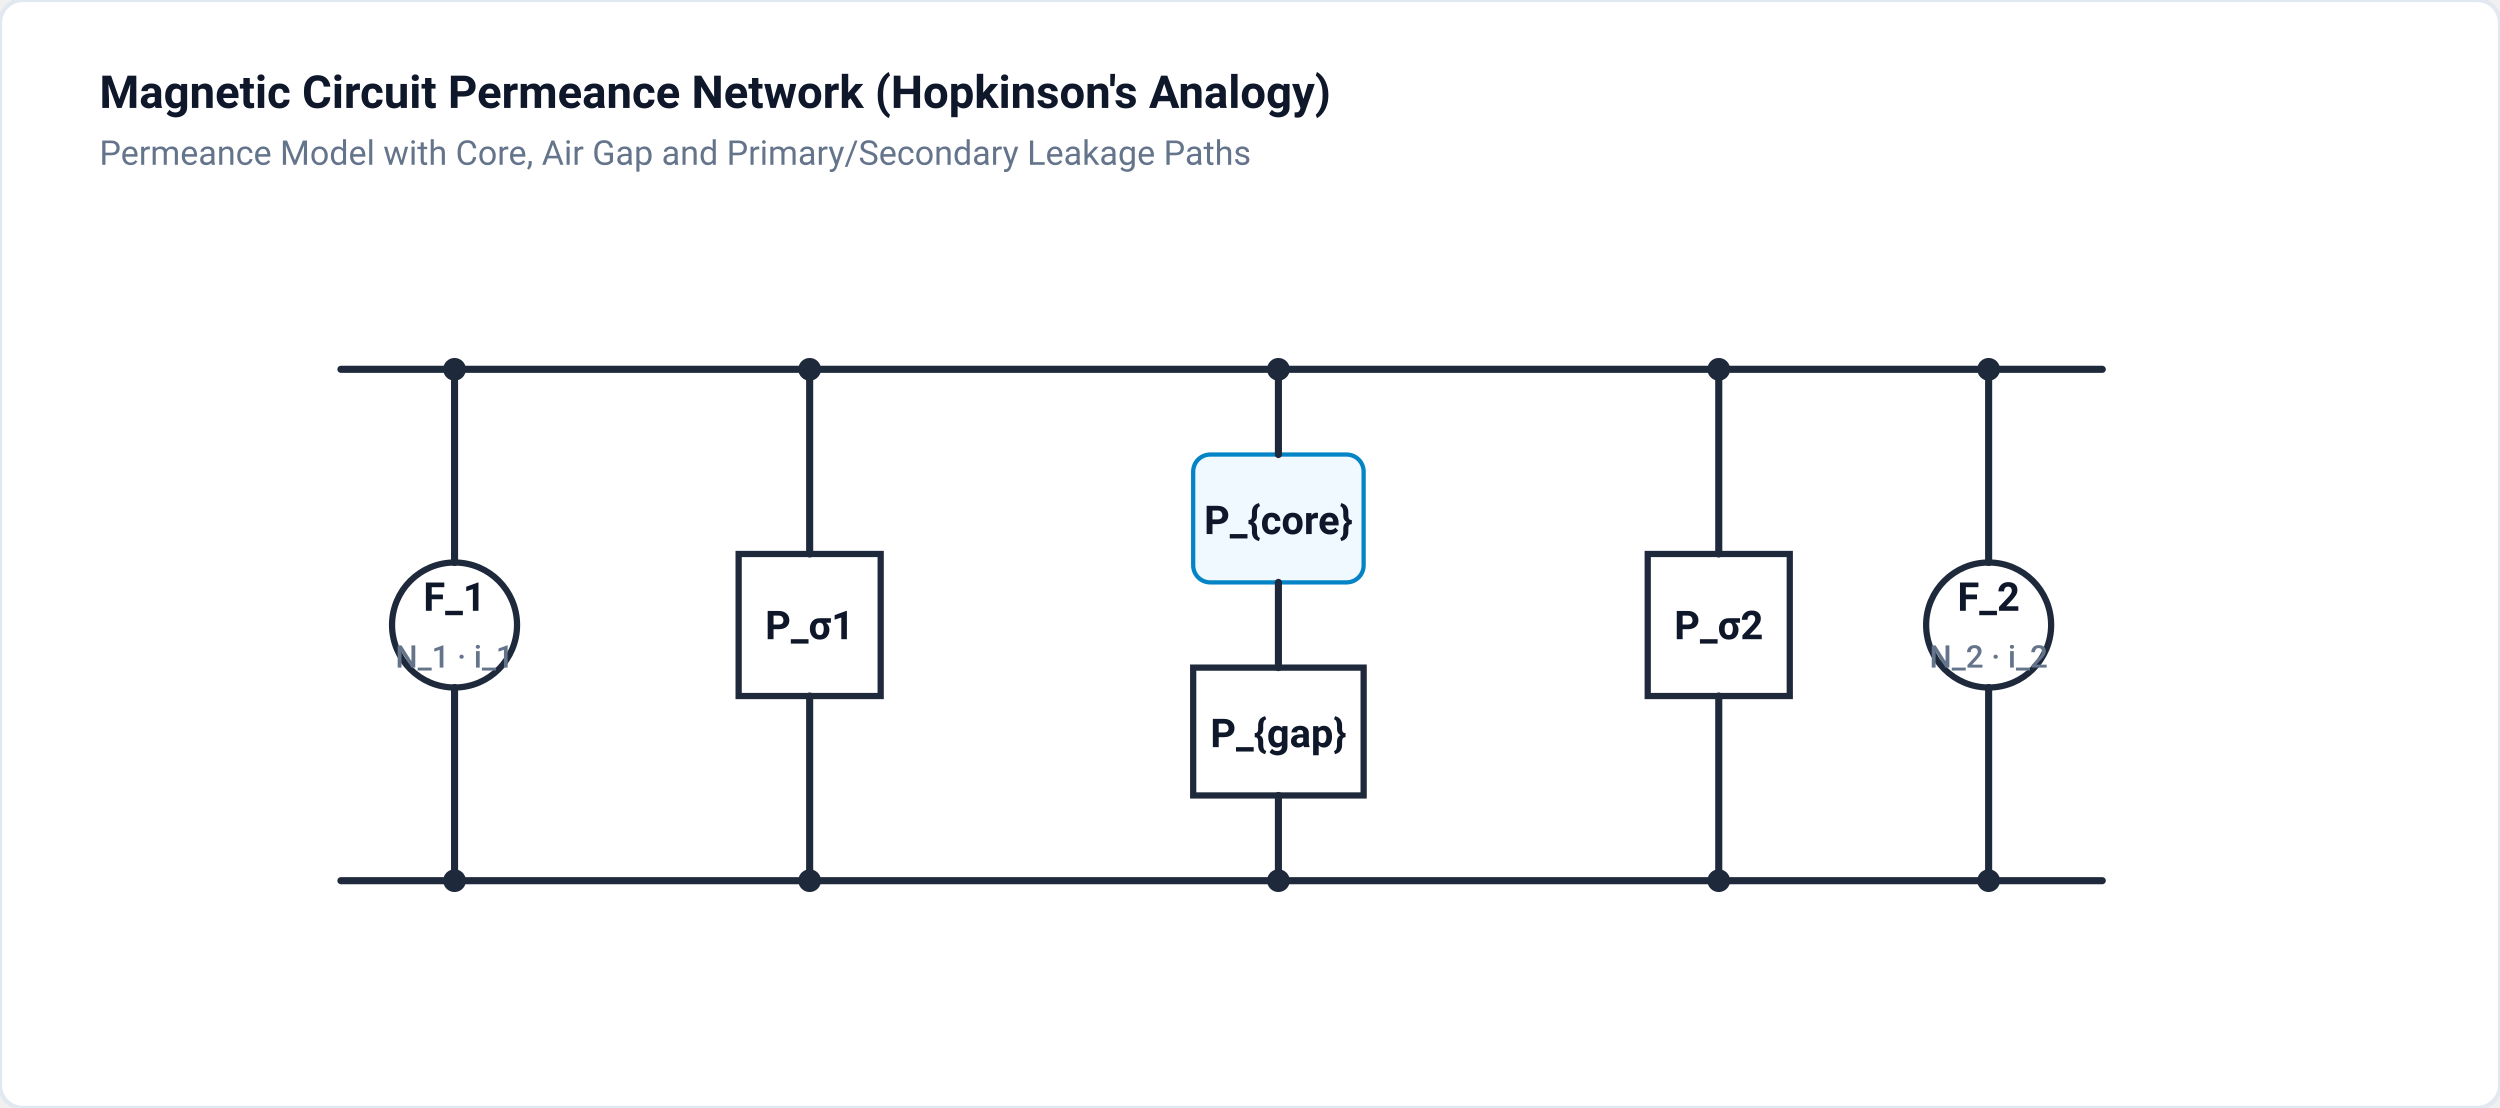
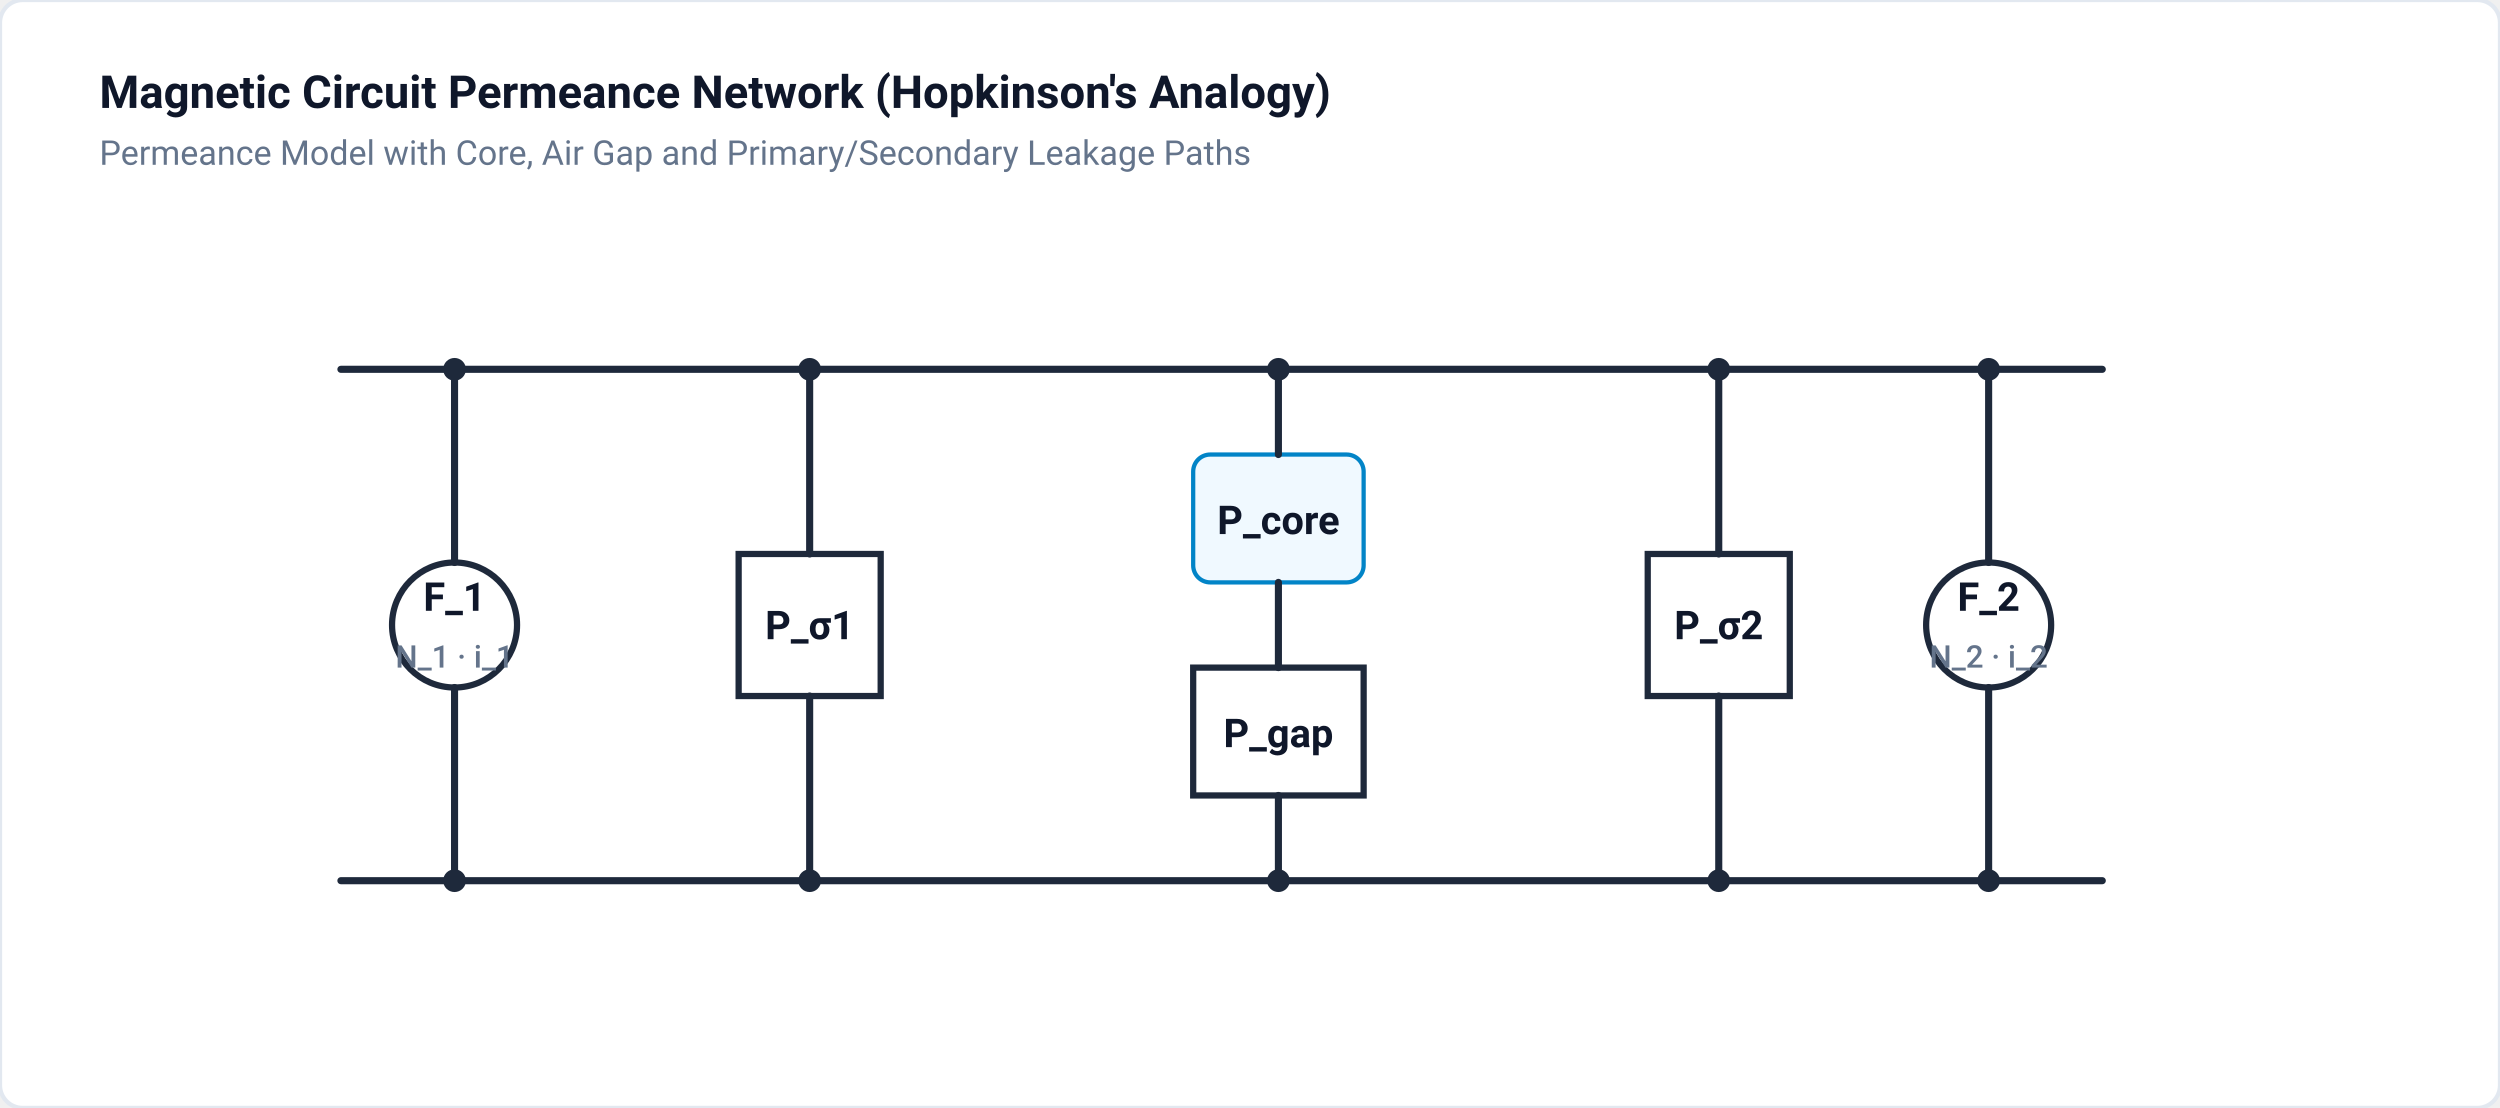
<svg xmlns="http://www.w3.org/2000/svg" viewBox="0 0 880 390" width="100%" height="100%">
  <defs>
    <style>
      .wire { stroke: #1e293b; stroke-width: 2.5; stroke-linecap: round; stroke-linejoin: round; fill: none; }
      .wire-thin { stroke: #64748b; stroke-width: 1.5; stroke-linecap: round; stroke-linejoin: round; fill: none; }
      .wire-dashed { stroke: #0284c7; stroke-width: 2; stroke-dasharray: 5,4; fill: none; }
      .wire-gnd { stroke: #1e293b; stroke-width: 2.5; stroke-linecap: round; }
      .junction { fill: #1e293b; }
      .label { font-family: -apple-system, BlinkMacSystemFont, "Segoe UI", Roboto, "Helvetica Neue", Arial, sans-serif; font-size: 14px; fill: #0f172a; font-weight: 600; text-anchor: middle; }
      .label-start { font-family: -apple-system, BlinkMacSystemFont, "Segoe UI", Roboto, "Helvetica Neue", Arial, sans-serif; font-size: 14px; fill: #0f172a; font-weight: 600; text-anchor: start; }
      .label-end { font-family: -apple-system, BlinkMacSystemFont, "Segoe UI", Roboto, "Helvetica Neue", Arial, sans-serif; font-size: 14px; fill: #0f172a; font-weight: 600; text-anchor: end; }
      .sublabel { font-family: -apple-system, BlinkMacSystemFont, "Segoe UI", Roboto, "Helvetica Neue", Arial, sans-serif; font-size: 11px; fill: #64748b; font-weight: 500; text-anchor: middle; }
      .sublabel-start { font-family: -apple-system, BlinkMacSystemFont, "Segoe UI", Roboto, "Helvetica Neue", Arial, sans-serif; font-size: 11px; fill: #64748b; font-weight: 500; text-anchor: start; }
      .title { font-family: -apple-system, BlinkMacSystemFont, "Segoe UI", Roboto, "Helvetica Neue", Arial, sans-serif; font-size: 16px; fill: #0f172a; font-weight: 700; }
      .subtitle { font-family: -apple-system, BlinkMacSystemFont, "Segoe UI", Roboto, "Helvetica Neue", Arial, sans-serif; font-size: 12px; fill: #64748b; font-weight: 400; }
      .comp-body { fill: #ffffff; stroke: #1e293b; stroke-width: 2.2; }
      .comp-diode { fill: #0284c7; stroke: #0284c7; stroke-width: 2; }
      .comp-sw { stroke: #0284c7; stroke-width: 2.5; stroke-linecap: round; fill: none; }
      .arrow { fill: #0284c7; stroke: none; }
      .measure-arrow { stroke: #0284c7; stroke-width: 1.75; fill: none; }
      .tag-pos { fill: #dc2626; font-family: sans-serif; font-size: 16px; font-weight: bold; text-anchor: middle; }
      .tag-neg { fill: #2563eb; font-family: sans-serif; font-size: 18px; font-weight: bold; text-anchor: middle; }
      .card { fill: #ffffff; stroke: #e2e8f0; stroke-width: 1.5; rx: 8px; }
      .block { fill: #f8fafc; stroke: #cbd5e1; stroke-width: 1.5; rx: 6px; }
      .block-accent { fill: #f0f9ff; stroke: #0284c7; stroke-width: 1.5; rx: 6px; }
    </style>
    <marker id="arr-blue" viewBox="0 0 10 10" refX="7" refY="5" markerWidth="6" markerHeight="6" orient="auto-start-reverse">
      <path d="M 0 1.5 L 8 5 L 0 8.5 z" fill="#0284c7" />
    </marker>
    <marker id="arr-green" viewBox="0 0 10 10" refX="7" refY="5" markerWidth="6" markerHeight="6" orient="auto-start-reverse">
      <path d="M 0 1.5 L 8 5 L 0 8.5 z" fill="#16a34a" />
    </marker>
  </defs>
  <rect width="100%" height="100%" class="card" />
  <text x="35" y="38" class="title">Magnetic Circuit Permeance Network (Hopkinson's Analogy)</text>
  <text x="35" y="58" class="subtitle">Permeance Model with Core, Air Gap and Primary/Secondary Leakage Paths</text>
  <line x1="120" y1="130" x2="740" y2="130" class="wire" />
  <line x1="120" y1="310" x2="740" y2="310" class="wire" />
  <circle cx="160" cy="220" r="22" class="comp-body" />
  <text x="160" y="215" class="label">F_1</text>
  <text x="160" y="235" class="sublabel">N_1 · i_1</text>
  <line x1="160" y1="198" x2="160" y2="130" class="wire" />
  <line x1="160" y1="242" x2="160" y2="310" class="wire" />
  <circle cx="160" cy="130" r="4" class="junction" />
  <circle cx="160" cy="310" r="4" class="junction" />
  <rect x="260" y="195" width="50" height="50" class="comp-body" />
  <text x="285" y="225" class="label">P_σ1</text>
  <line x1="285" y1="130" x2="285" y2="195" class="wire" />
  <line x1="285" y1="245" x2="285" y2="310" class="wire" />
  <circle cx="285" cy="130" r="4" class="junction" />
  <circle cx="285" cy="310" r="4" class="junction" />
  <rect x="420" y="160" width="60" height="45" class="block-accent" />
-   <text x="450" y="188" class="label" fill="#0284c7">P_{core}</text>
+   <text x="450" y="188" class="label" fill="#0284c7">P_core</text>
  <rect x="420" y="235" width="60" height="45" class="comp-body" />
-   <text x="450" y="263" class="label">P_{gap}</text>
+   <text x="450" y="263" class="label">P_gap</text>
  <line x1="450" y1="130" x2="450" y2="160" class="wire" />
  <line x1="450" y1="205" x2="450" y2="235" class="wire" />
  <line x1="450" y1="280" x2="450" y2="310" class="wire" />
  <circle cx="450" cy="130" r="4" class="junction" />
  <circle cx="450" cy="310" r="4" class="junction" />
  <rect x="580" y="195" width="50" height="50" class="comp-body" />
  <text x="605" y="225" class="label">P_σ2</text>
  <line x1="605" y1="130" x2="605" y2="195" class="wire" />
  <line x1="605" y1="245" x2="605" y2="310" class="wire" />
  <circle cx="605" cy="130" r="4" class="junction" />
  <circle cx="605" cy="310" r="4" class="junction" />
  <circle cx="700" cy="220" r="22" class="comp-body" />
  <text x="700" y="215" class="label">F_2</text>
  <text x="700" y="235" class="sublabel">N_2 · i_2</text>
  <line x1="700" y1="198" x2="700" y2="130" class="wire" />
  <line x1="700" y1="242" x2="700" y2="310" class="wire" />
  <circle cx="700" cy="130" r="4" class="junction" />
  <circle cx="700" cy="310" r="4" class="junction" />
</svg>
